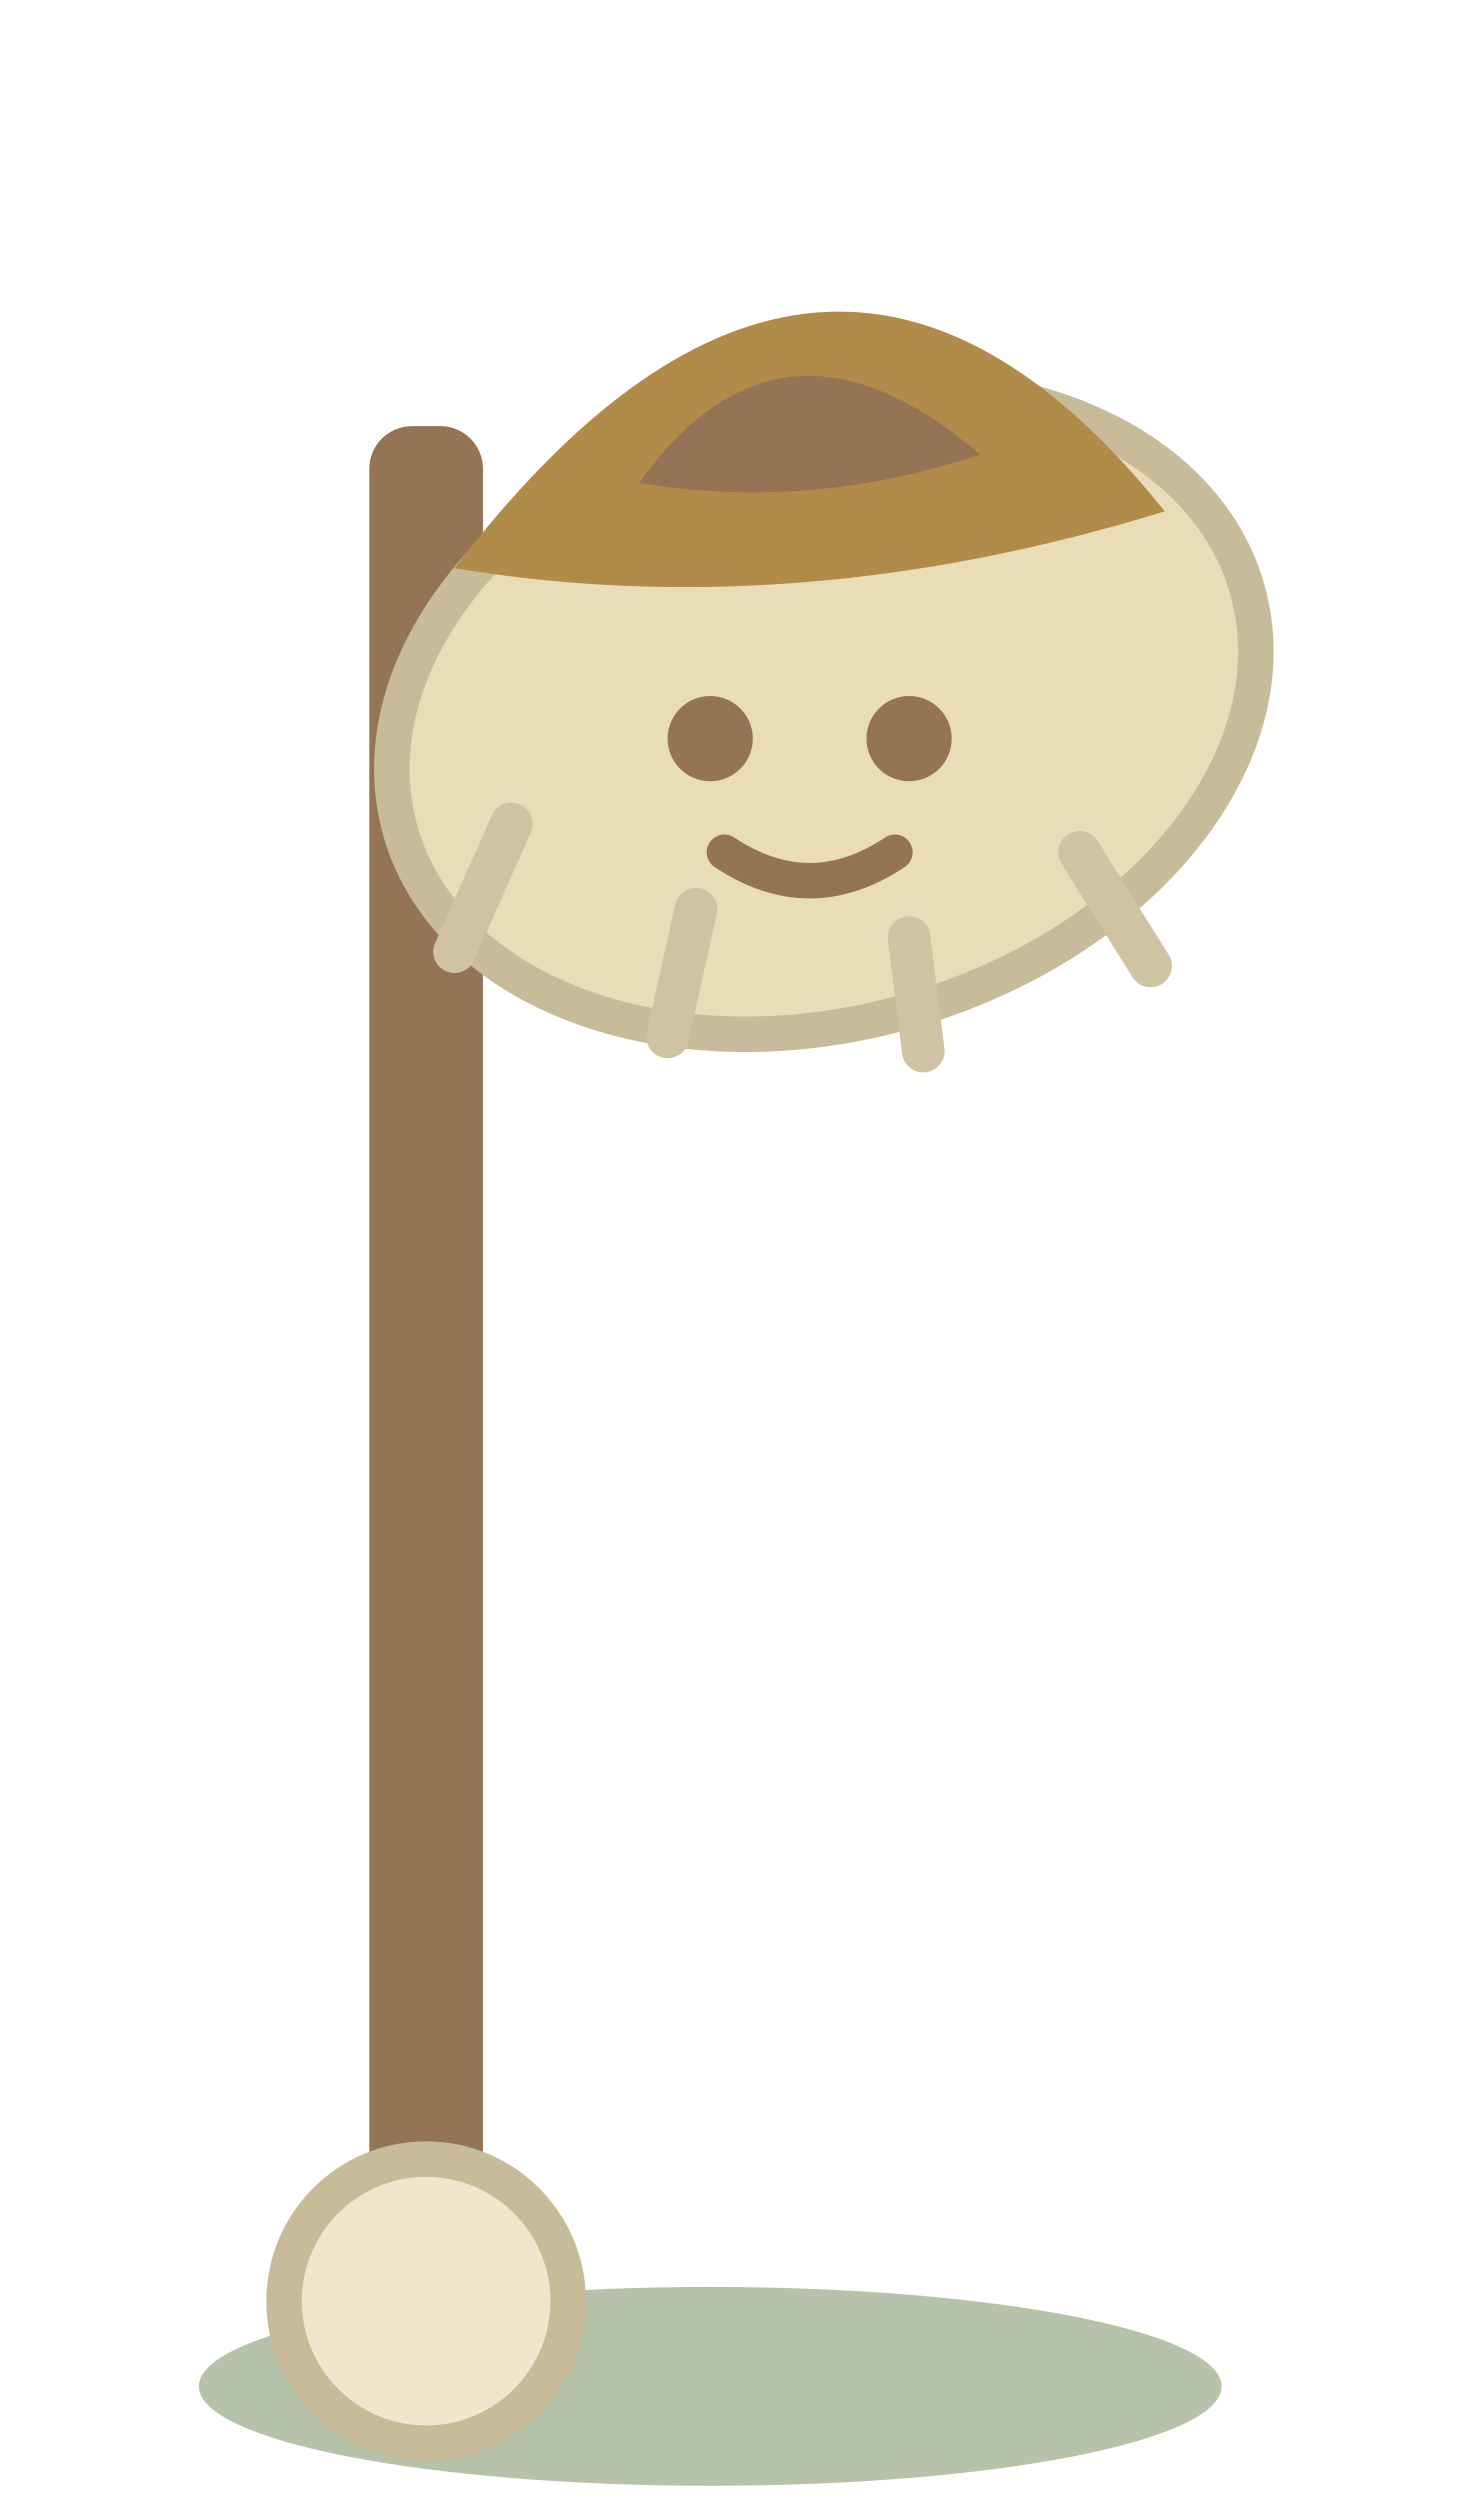
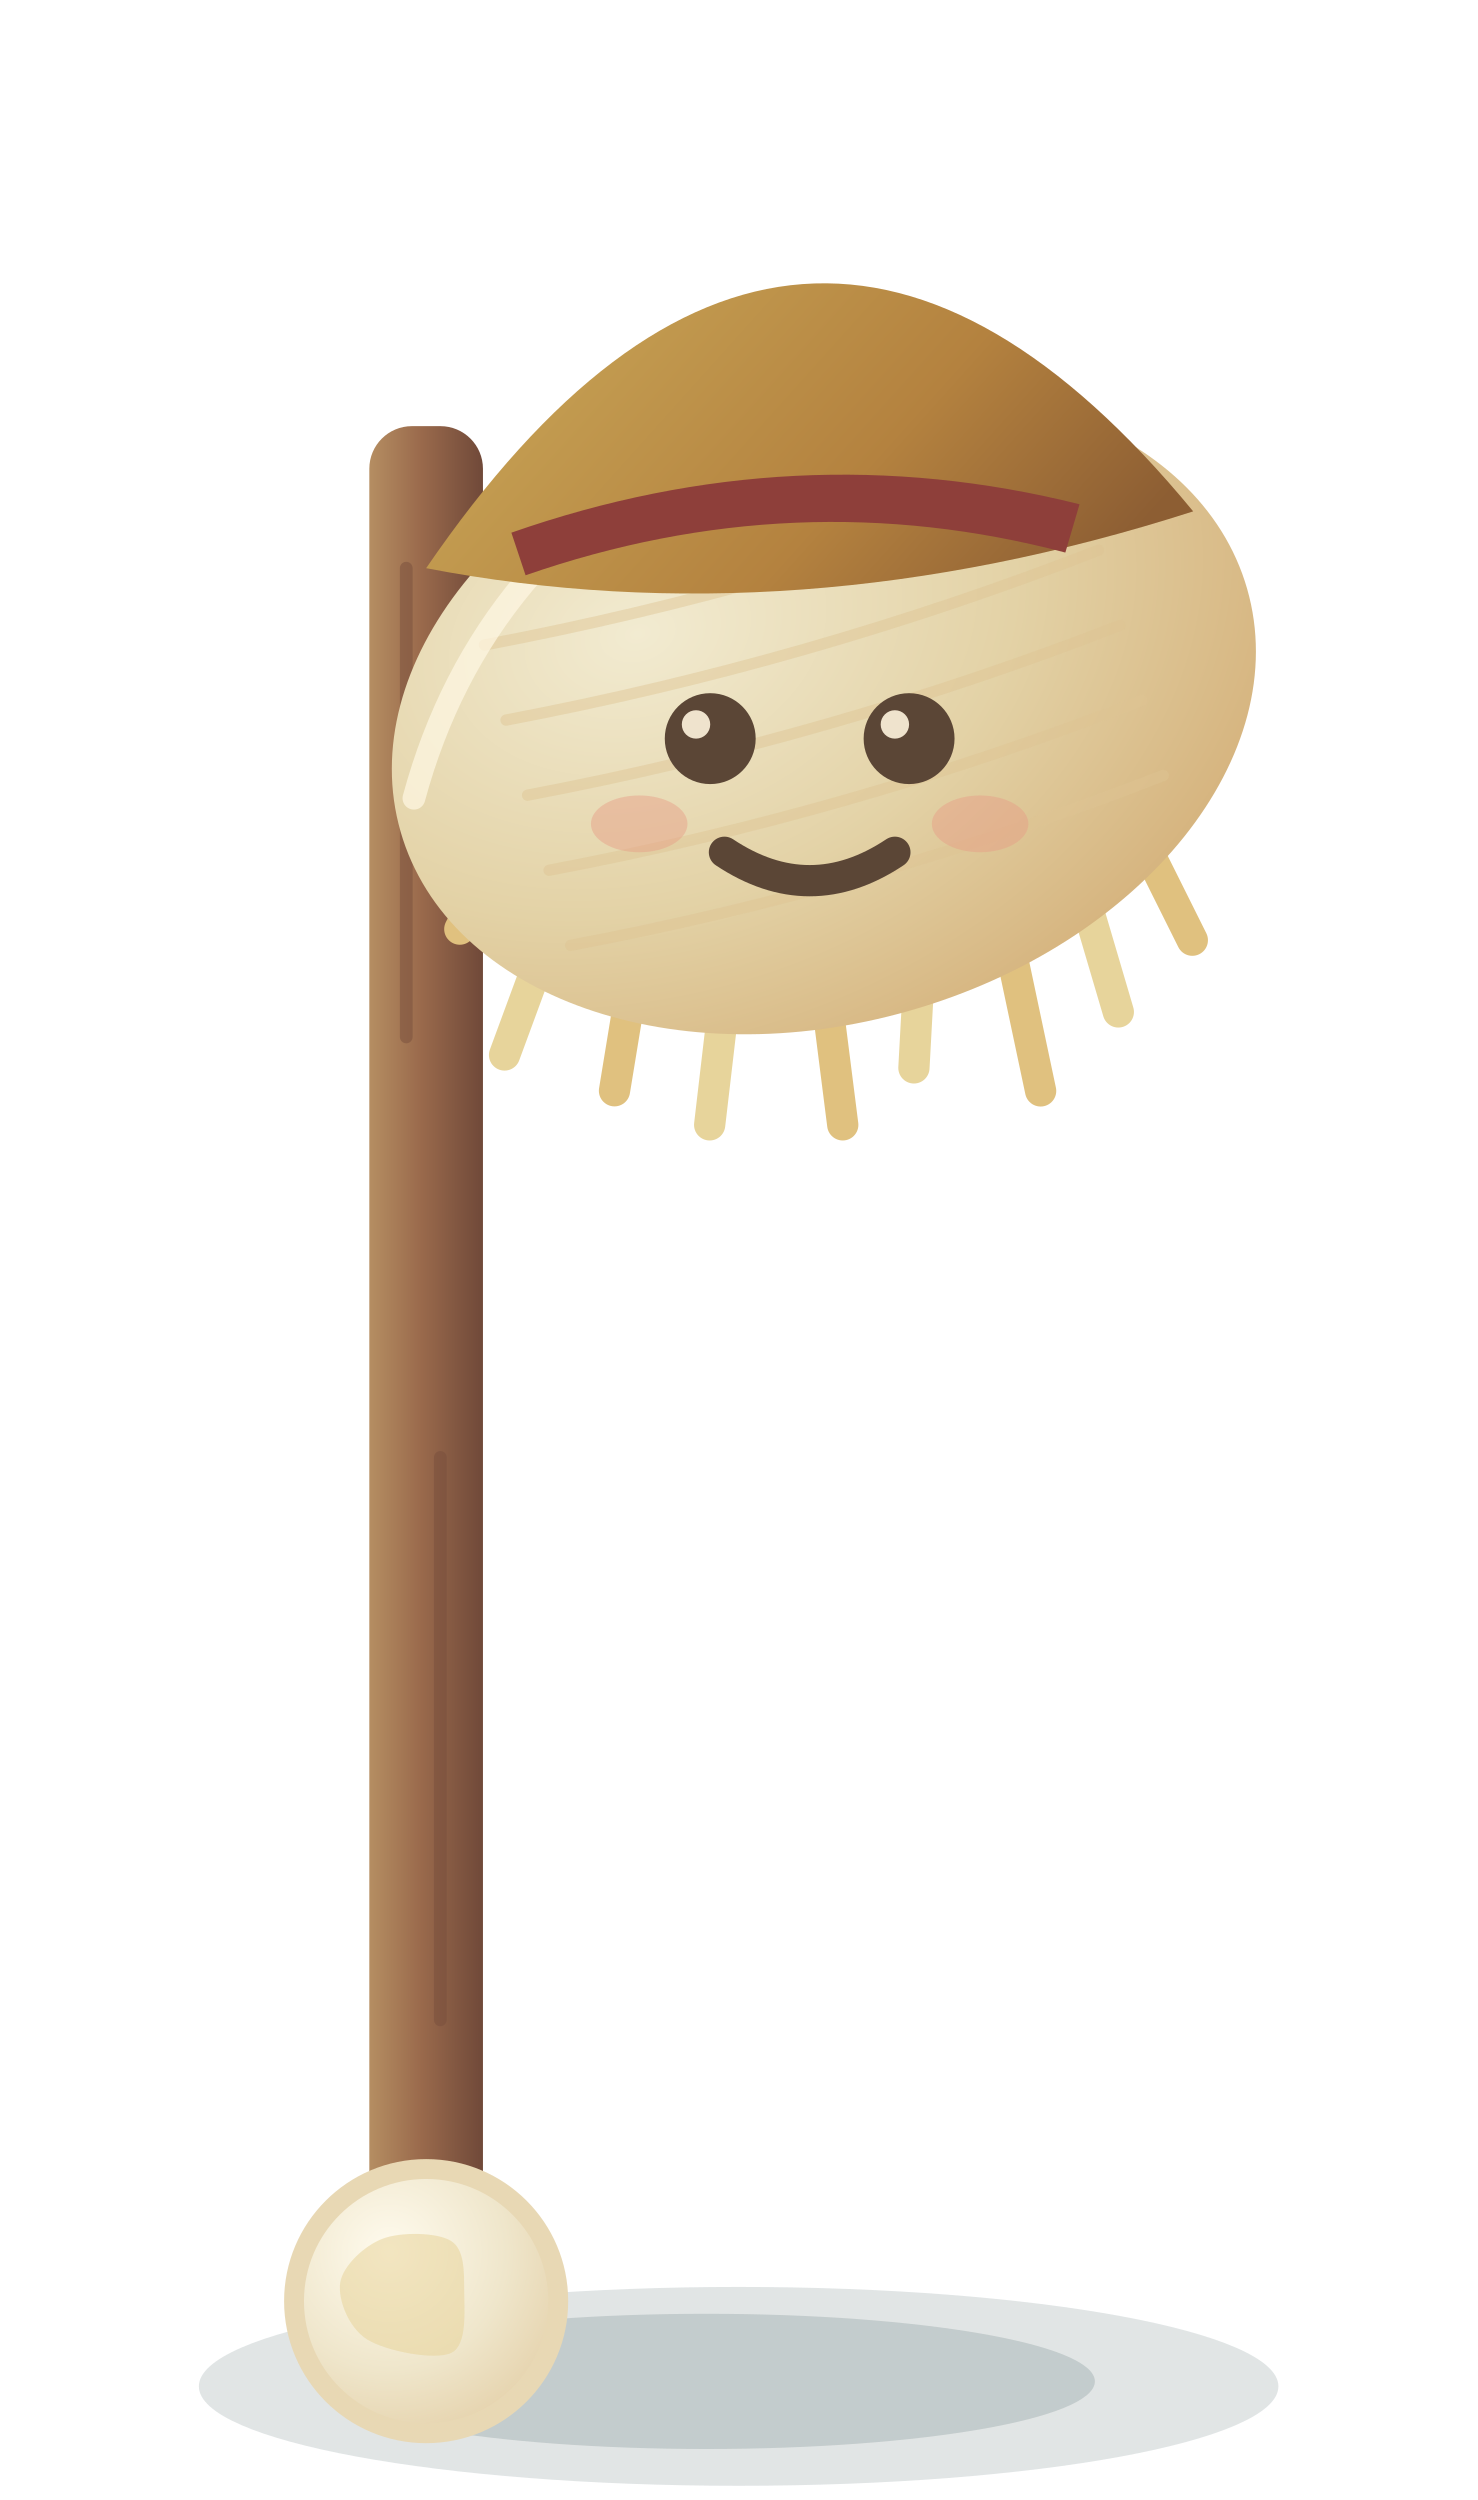
<svg xmlns="http://www.w3.org/2000/svg" width="104" height="176" viewBox="0 0 104 176">
-   <ellipse cx="50" cy="168" rx="36" ry="7" fill="#B6C3AA" />
-   <rect x="26" y="30" width="8" height="132" rx="3" fill="#957455" />
-   <circle cx="30" cy="162" r="10" fill="#EFE6CB" stroke="#C7BB99" stroke-width="2.5" />
-   <ellipse cx="58" cy="50" rx="31" ry="22" fill="#E9DDB8" stroke="#C7BB99" stroke-width="2.5" transform="rotate(-16 58 50)" />
-   <path d="M36 58l-4 9M49 64l-2 9M64 66l1 8M76 60l5 8" stroke="#CFC3A3" stroke-width="3" stroke-linecap="round" />
-   <path d="M32 40q26-34 50-4-26 8-50 4Z" fill="#B18B49" />
-   <path d="M45 34q10-14 24-2-12 4-24 2Z" fill="#957455" />
-   <circle cx="50" cy="52" r="3" fill="#957455" />
-   <circle cx="64" cy="52" r="3" fill="#957455" />
-   <path d="M51 60q6 4 12 0" fill="none" stroke="#957455" stroke-width="2.5" stroke-linecap="round" />
+   <defs>
+     <linearGradient id="objstaffhillscarecrowdown-g1" x1="0" y1="0.5" x2="1" y2="0.5">
+       <stop offset="0" stop-color="#B58E62" />
+       <stop offset="0.45" stop-color="#9A6A4C" />
+       <stop offset="1" stop-color="#704939" />
+     </linearGradient>
+     <radialGradient id="objstaffhillscarecrowdown-r2" cx="0.35" cy="0.3" fx="0.35" fy="0.3" r="0.8">
+       <stop offset="0" stop-color="#FFFBEE" />
+       <stop offset="0.6" stop-color="#EFE6CB" />
+       <stop offset="1" stop-color="#E5D2AC" />
+     </radialGradient>
+     <radialGradient id="objstaffhillscarecrowdown-r3" cx="0.32" cy="0.3" fx="0.32" fy="0.3" r="0.8">
+       <stop offset="0" stop-color="#F2EBD1" />
+       <stop offset="0.55" stop-color="#E3D2A6" />
+       <stop offset="1" stop-color="#D5B27C" />
+     </radialGradient>
+     <linearGradient id="objstaffhillscarecrowdown-g4" x1="0.03" y1="0.33" x2="0.97" y2="0.67">
+       <stop offset="0" stop-color="#C7A355" />
+       <stop offset="0.6" stop-color="#B4823F" />
+       <stop offset="1" stop-color="#8D5E33" />
+     </linearGradient>
+   </defs>
+   <path d="M14 168A38 7 0 1 0 90 168A38 7 0 1 0 14 168Z" fill="#3E5A5C" opacity="0.16" />
+   <path d="M22.36 167.65A27.36 4.76 0 1 0 77.08 167.65A27.36 4.76 0 1 0 22.36 167.65Z" fill="#3E5A5C" opacity="0.18" />
+   <rect x="26" y="30" width="8" height="132" rx="3" fill="url(#objstaffhillscarecrowdown-g1)" />
+   <path d="M28.6 40v33M31 102.6v39.6" fill="none" stroke="#774E3C" stroke-width="0.9" stroke-linecap="round" stroke-linejoin="round" opacity="0.5" />
+   <path d="M20 162A10 10 0 1 0 40 162A10 10 0 1 0 20 162Z" fill="#E8D8B4" />
+   <path d="M21.4 162A8.6 8.6 0 1 0 38.6 162A8.6 8.6 0 1 0 21.4 162Z" fill="url(#objstaffhillscarecrowdown-r2)" />
+   <path d="M32.68 161.22C32.68 162.53 32.93 165.05 31.8 165.63C30.66 166.21 27.16 165.52 25.85 164.7C24.54 163.88 23.77 161.89 23.95 160.7C24.13 159.52 25.65 158.09 26.95 157.6C28.25 157.11 30.8 157.16 31.75 157.76C32.71 158.36 32.67 159.9 32.68 161.22Z" fill="#E7D49B" opacity="0.55" />
+   <path d="M80.1 58.49l3.84 7.7" fill="none" stroke="#E0C17F" stroke-width="2.2" stroke-linecap="round" stroke-linejoin="round" />
+   <path d="M76.21 62.69l2.52 8.55" fill="none" stroke="#E7D49B" stroke-width="2.2" stroke-linecap="round" stroke-linejoin="round" />
+   <path d="M70.96 65.94l2.3 10.86" fill="none" stroke="#E0C17F" stroke-width="2.2" stroke-linecap="round" stroke-linejoin="round" />
+   <path d="M64.73 68l-0.39 7.18" fill="none" stroke="#E7D49B" stroke-width="2.2" stroke-linecap="round" stroke-linejoin="round" />
+   <path d="M58 68.7l1.33 10.49" fill="none" stroke="#E0C17F" stroke-width="2.2" stroke-linecap="round" stroke-linejoin="round" />
+   <path d="M51.27 68l-1.31 11.19" fill="none" stroke="#E7D49B" stroke-width="2.2" stroke-linecap="round" stroke-linejoin="round" />
+   <path d="M45.04 65.94l-1.78 10.85" fill="none" stroke="#E0C17F" stroke-width="2.2" stroke-linecap="round" stroke-linejoin="round" />
+   <path d="M39.79 62.69l-4.27 11.58" fill="none" stroke="#E7D49B" stroke-width="2.2" stroke-linecap="round" stroke-linejoin="round" />
+   <path d="M35.9 58.49l-3.53 6.92" fill="none" stroke="#E0C17F" stroke-width="2.2" stroke-linecap="round" stroke-linejoin="round" />
+   <path d="M27 50a31 22 0 1 0 62 0a31 22 0 1 0 -62 0Z" fill="url(#objstaffhillscarecrowdown-r3)" transform="rotate(-16 58 50)" />
+   <g transform="rotate(-16 58 50)">
+     <path d="M36.3 39Q58 41 79.7 39" fill="none" stroke="#DDC493" stroke-width="0.8" stroke-linecap="round" stroke-linejoin="round" opacity="0.45" />
+     <path d="M36.3 44.5Q58 46.5 79.7 44.5" fill="none" stroke="#DDC493" stroke-width="0.8" stroke-linecap="round" stroke-linejoin="round" opacity="0.45" />
+     <path d="M36.3 50Q58 52 79.7 50" fill="none" stroke="#DDC493" stroke-width="0.8" stroke-linecap="round" stroke-linejoin="round" opacity="0.45" />
+     <path d="M36.3 55.5Q58 57.5 79.7 55.5" fill="none" stroke="#DDC493" stroke-width="0.8" stroke-linecap="round" stroke-linejoin="round" opacity="0.45" />
+     <path d="M36.3 61Q58 63 79.7 61" fill="none" stroke="#DDC493" stroke-width="0.8" stroke-linecap="round" stroke-linejoin="round" opacity="0.45" />
+     <path d="M28.55 48q9.3 -15.4 27.9 -18.92" fill="none" stroke="#FFF8E4" stroke-width="1.6" stroke-linecap="round" stroke-linejoin="round" opacity="0.7" />
+   </g>
+   <path d="M46.8 52A3.2 3.2 0 1 0 53.2 52A3.2 3.2 0 1 0 46.8 52Z" fill="#5B4636" />
+   <path d="M48 51A1 1 0 1 0 50 51A1 1 0 1 0 48 51Z" fill="#FFF4DE" opacity="0.9" />
+   <path d="M60.8 52A3.2 3.2 0 1 0 67.2 52A3.2 3.2 0 1 0 60.8 52Z" fill="#5B4636" />
+   <path d="M62 51A1 1 0 1 0 64 51A1 1 0 1 0 62 51Z" fill="#FFF4DE" opacity="0.9" />
+   <path d="M41.6 58A3.4 2 0 1 0 48.4 58A3.4 2 0 1 0 41.6 58Z" fill="#E79C86" opacity="0.45" />
+   <path d="M65.6 58A3.4 2 0 1 0 72.4 58A3.4 2 0 1 0 65.6 58Z" fill="#E79C86" opacity="0.45" />
+   <path d="M51 60q6 4 12 0" fill="none" stroke="#5B4636" stroke-width="2.2" stroke-linecap="round" stroke-linejoin="round" />
+   <path d="M30 40q26-38 54-4-28 9-54 4Z" fill="url(#objstaffhillscarecrowdown-g4)" />
+   <path d="M36 37.5q20 -7 40 -2l-1 3.4q-19 -5 -38 1.6Z" fill="#8E3F3A" />
</svg>
